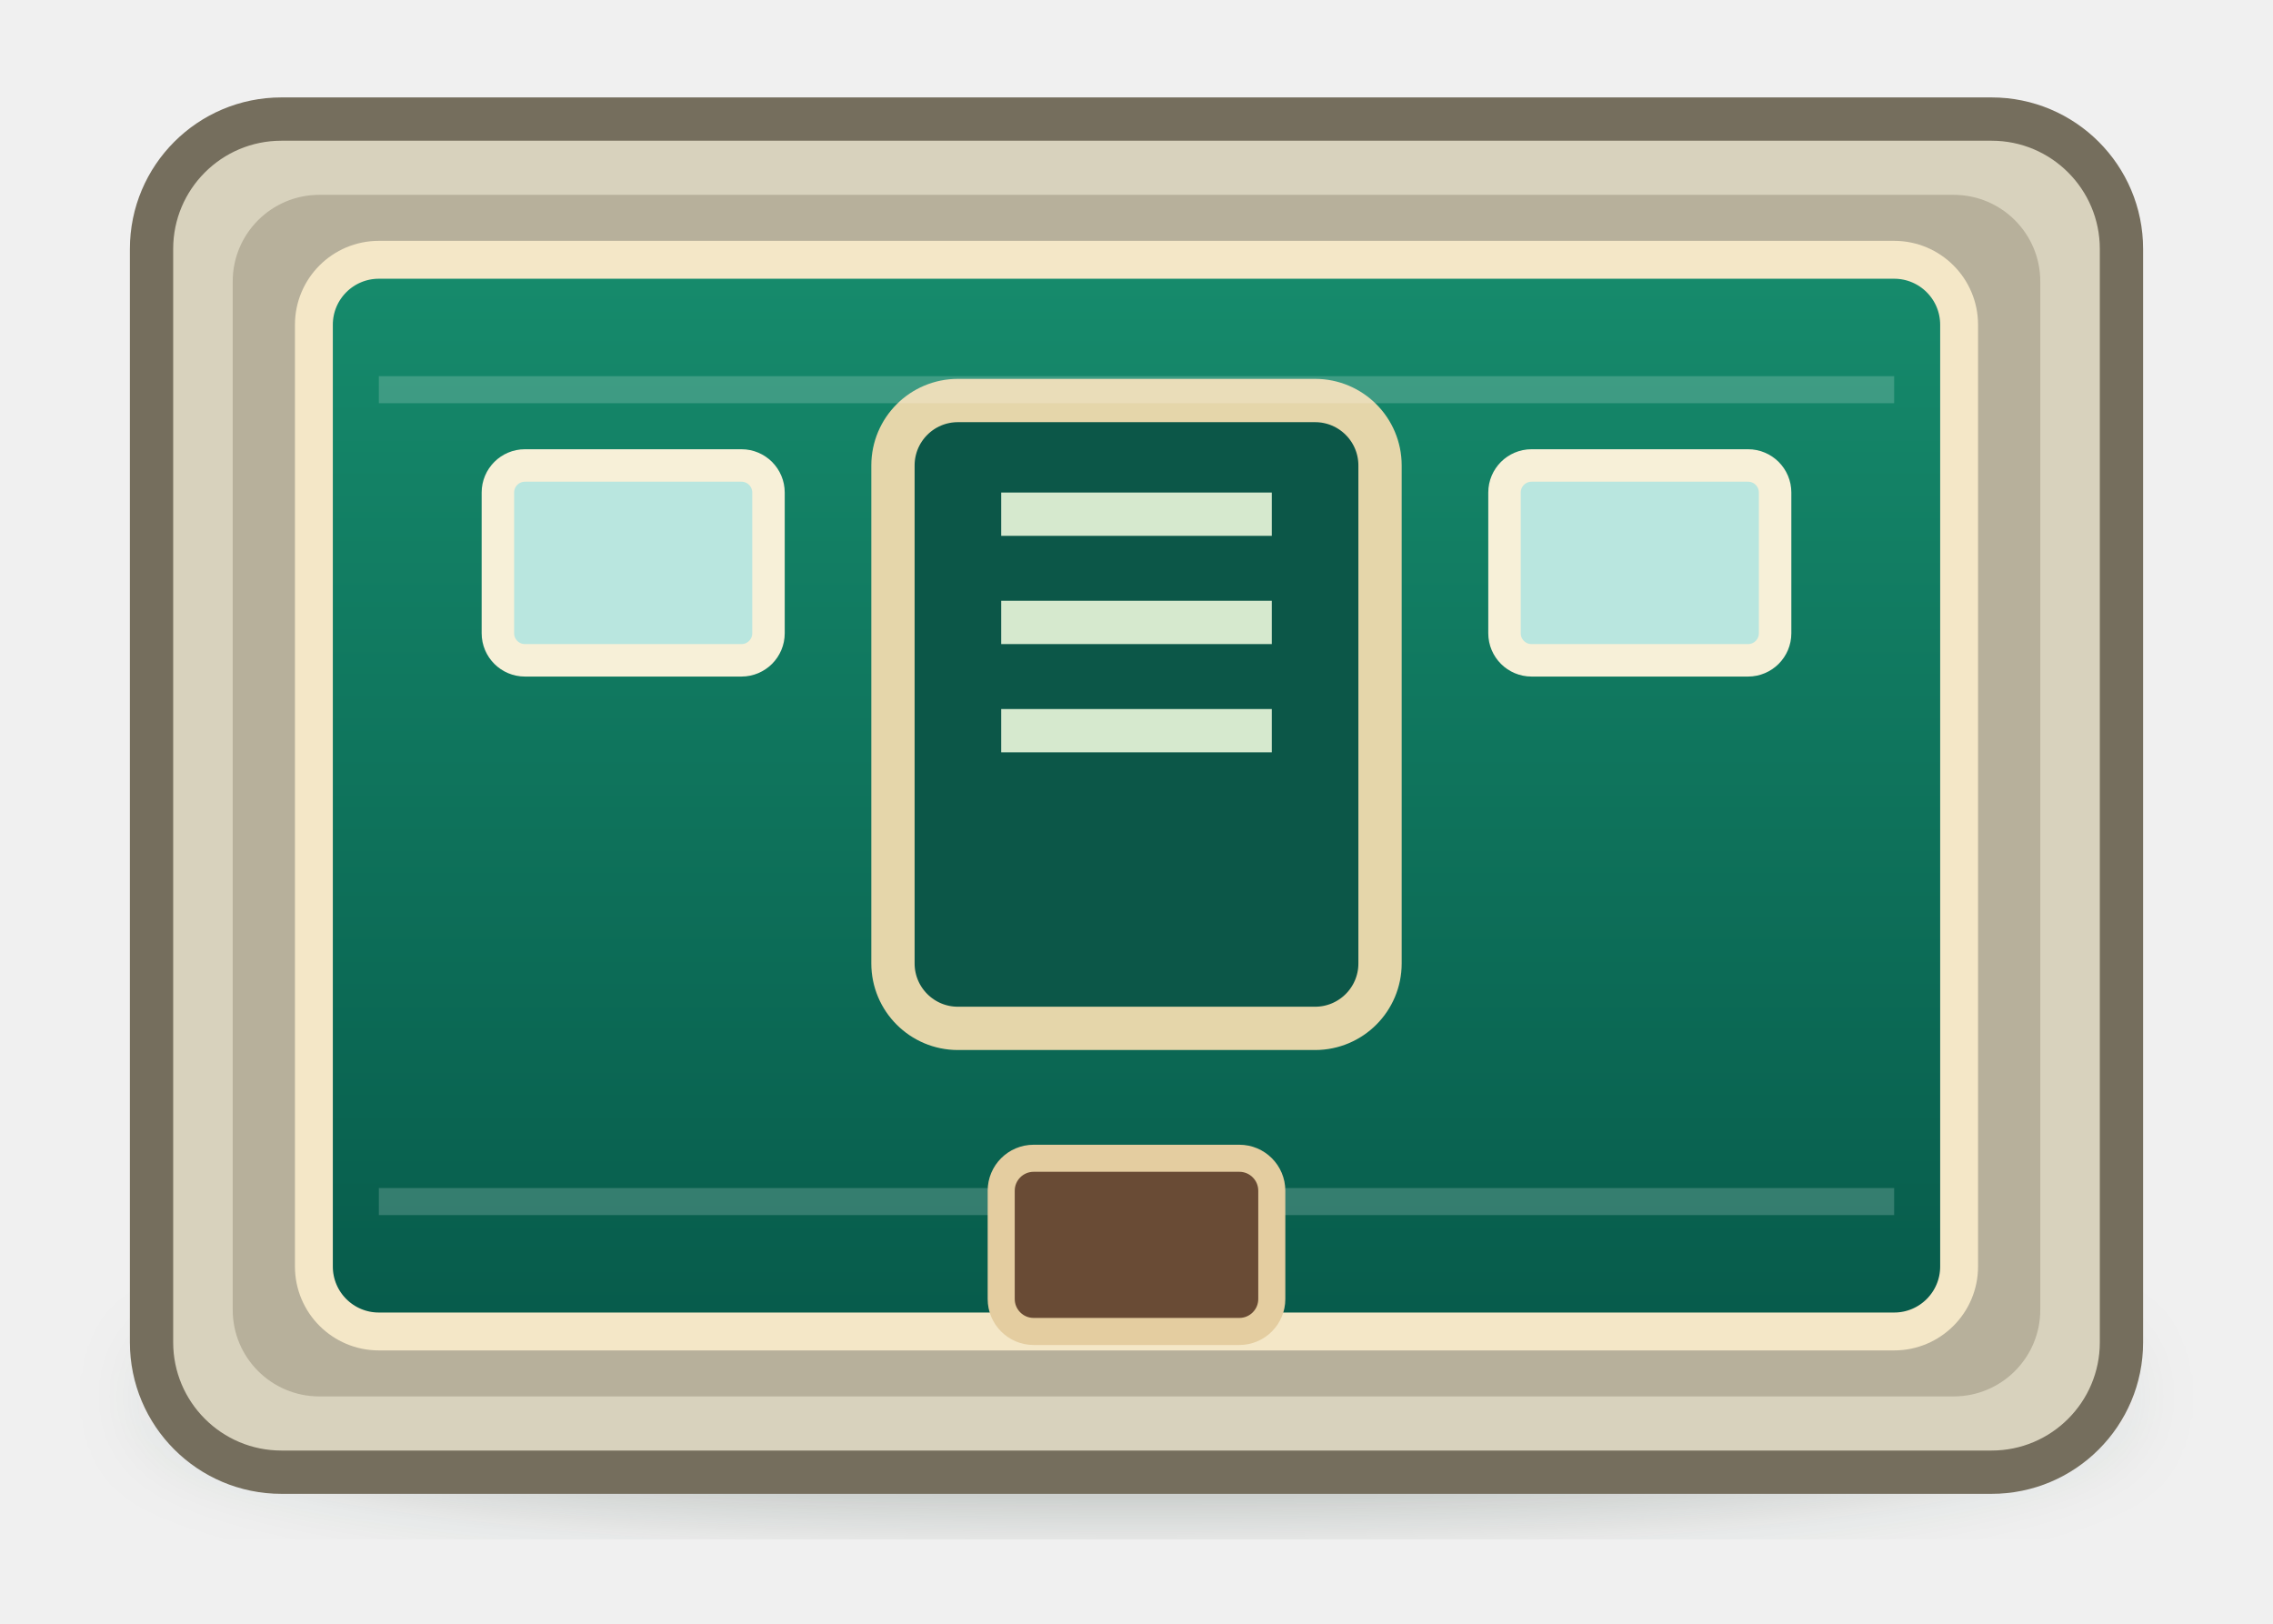
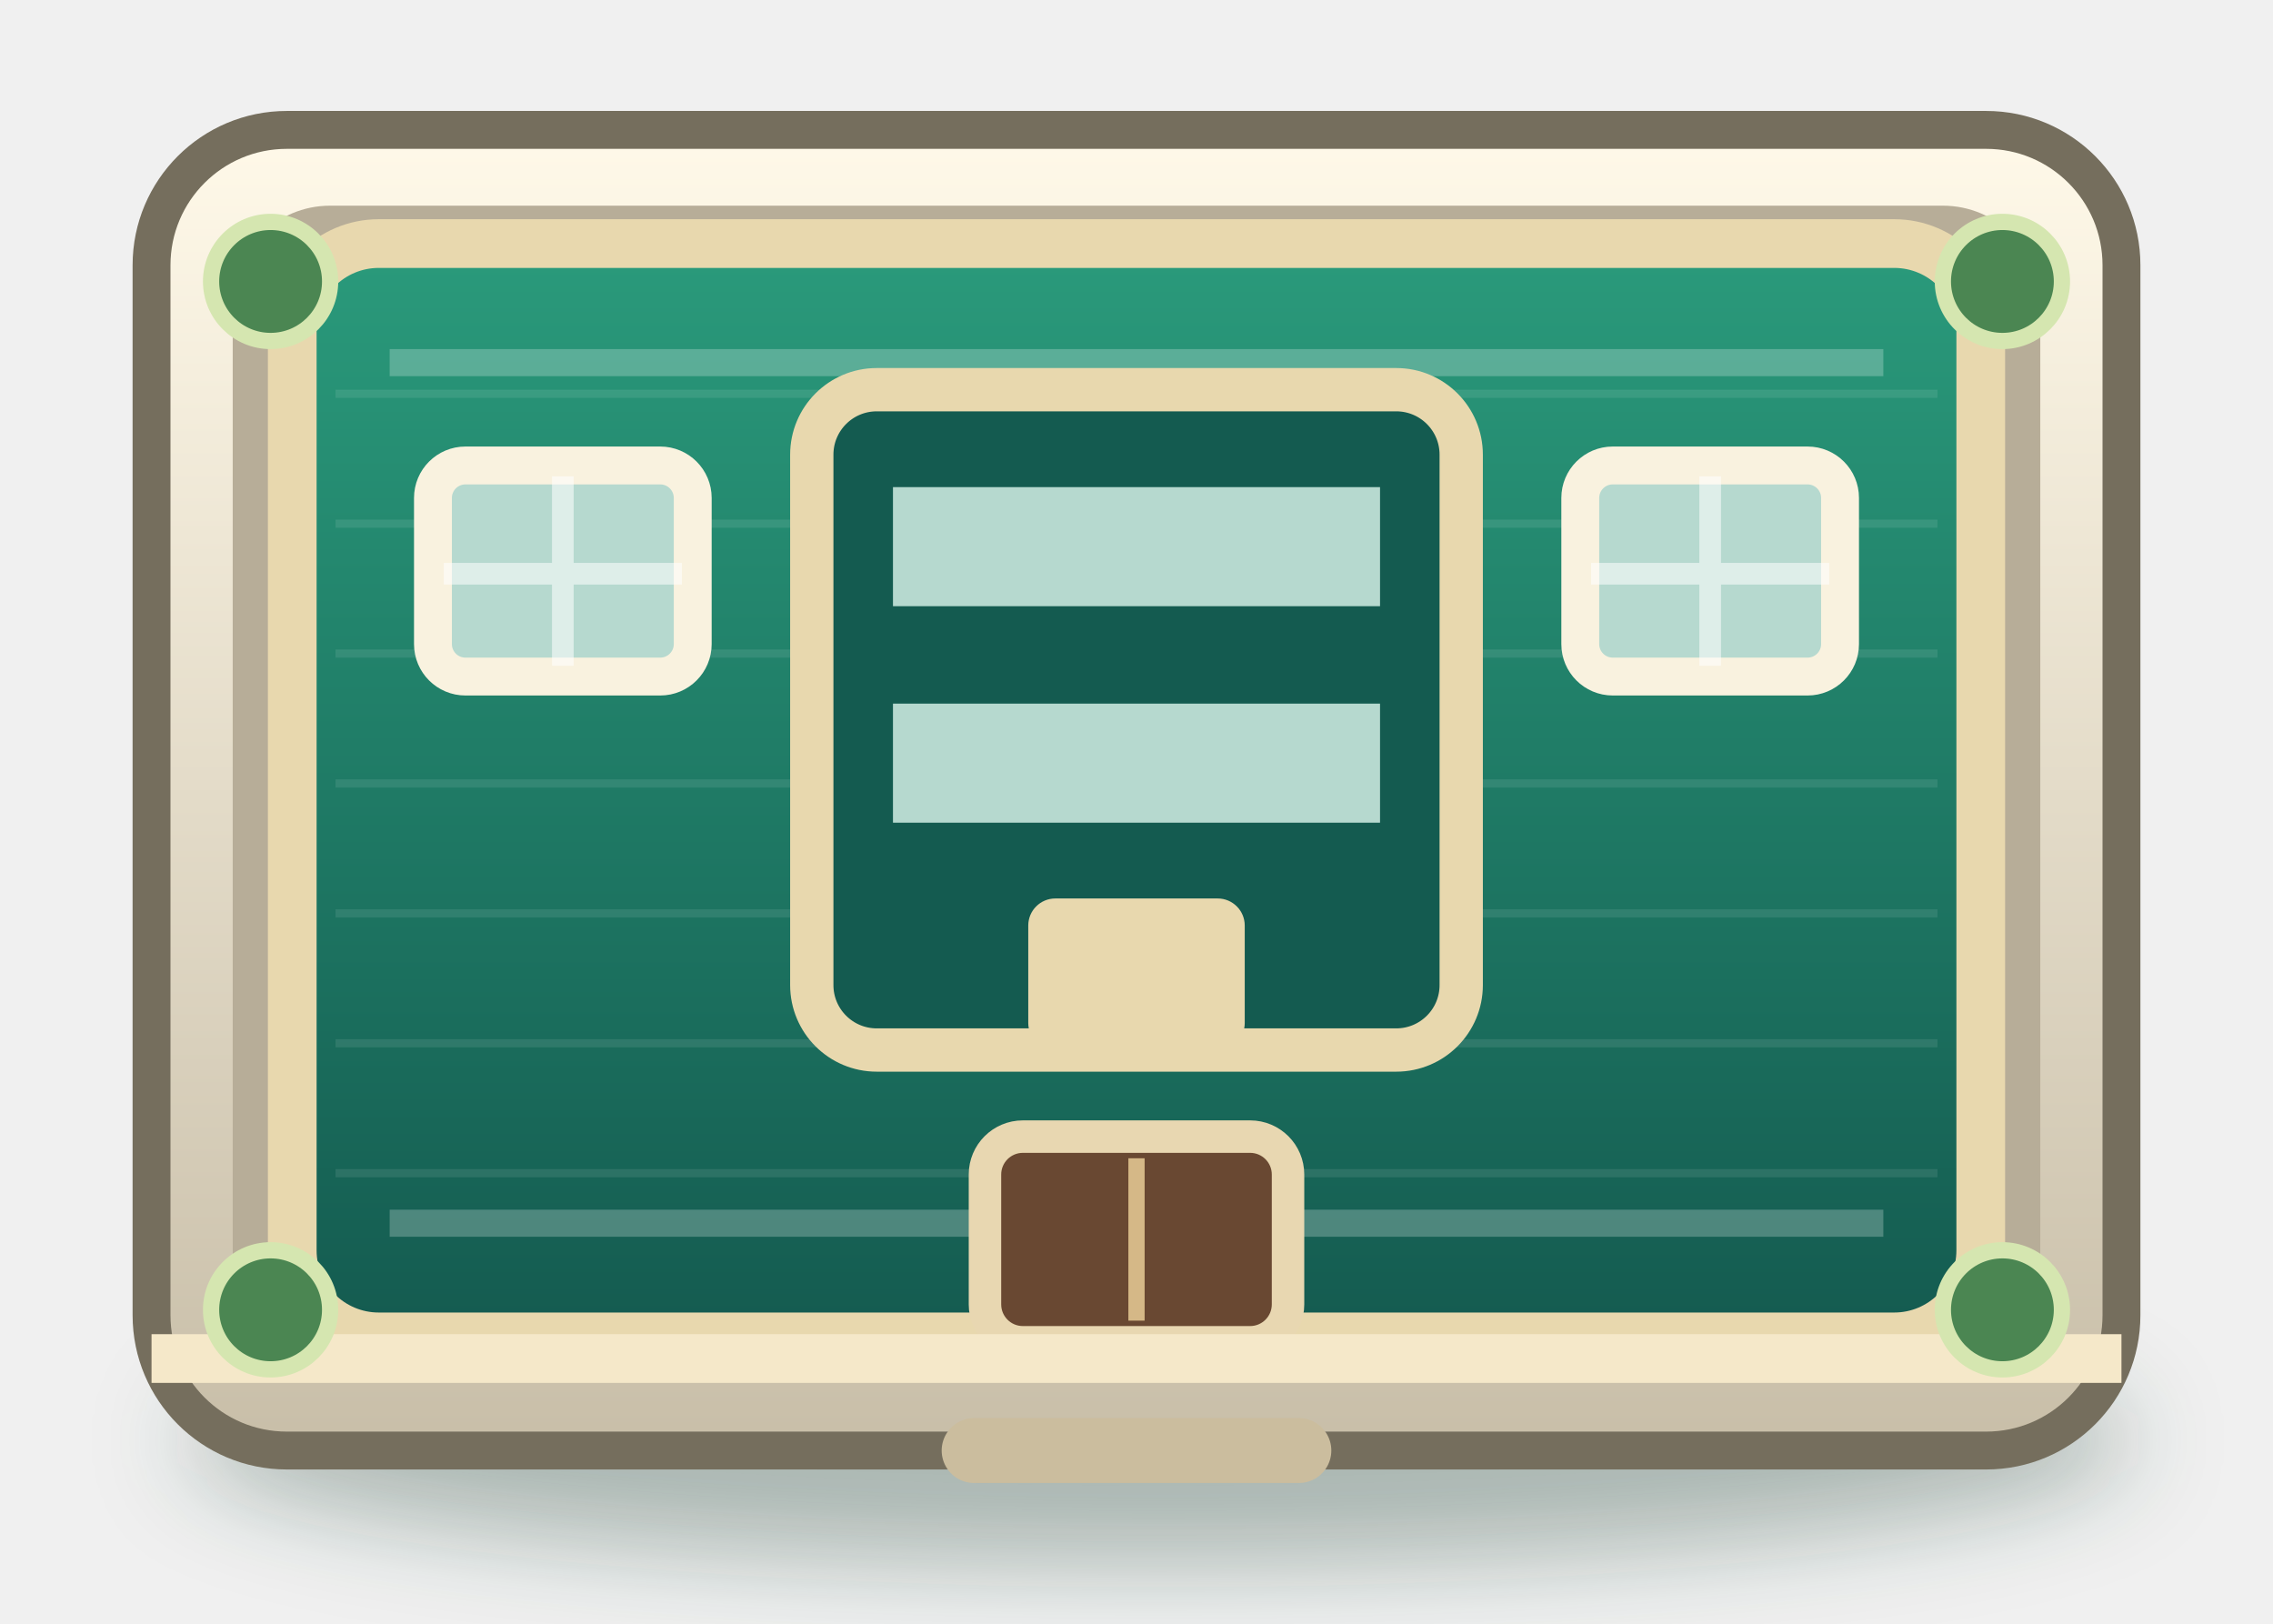
<svg xmlns="http://www.w3.org/2000/svg" width="420" height="300" viewBox="0 0 420 300">
  <defs>
-     <linearGradient id="roof" x2="0" y2="1">
-       <stop stop-color="#168b6c" />
-       <stop offset="1" stop-color="#075b4b" />
+     <linearGradient id="roof" x1="0" y1="0" x2="0" y2="1">
+       <stop stop-color="#2a9a7b" />
+       <stop offset="1" stop-color="#145b50" />
    </linearGradient>
-     <filter id="s">
-       <feGaussianBlur stdDeviation="8" />
+     <linearGradient id="wall" x2="0" y2="1">
+       <stop stop-color="#fff9e9" />
+       <stop offset="1" stop-color="#c8bea8" />
+     </linearGradient>
+     <filter id="shadow" x="-30%" y="-30%" width="160%" height="180%">
+       <feGaussianBlur stdDeviation="9" />
    </filter>
+     <pattern id="lines" width="24" height="24" patternUnits="userSpaceOnUse">
+       <path d="M0 0H24" stroke="#fff" stroke-opacity=".09" stroke-width="3" />
+     </pattern>
  </defs>
-   <ellipse cx="210" cy="258" rx="180" ry="22" fill="#1b3325" opacity=".25" filter="url(#s)" />
-   <rect x="28" y="22" width="364" height="250" rx="24" fill="#d8d2bd" stroke="#756e5d" stroke-width="8" />
-   <rect x="43" y="36" width="334" height="222" rx="16" fill="#b7b09b" />
-   <rect x="58" y="48" width="304" height="198" rx="12" fill="url(#roof)" stroke="#f4e7c7" stroke-width="7" />
-   <rect x="165" y="74" width="90" height="116" rx="12" fill="#0c5748" stroke="#e5d6aa" stroke-width="8" />
-   <path d="M185 95h50M185 115h50M185 135h50" stroke="#d6e9ce" stroke-width="8" />
-   <path d="M70 72H350M70 222H350" stroke="#fff" stroke-opacity=".18" stroke-width="5" />
-   <rect x="185" y="214" width="50" height="32" rx="6" fill="#694b35" stroke="#e4cda0" stroke-width="5" />
-   <rect x="92" y="86" width="50" height="36" rx="5" fill="#b9e6df" stroke="#f7f0d8" stroke-width="6" />
-   <rect x="278" y="86" width="50" height="36" rx="5" fill="#b9e6df" stroke="#f7f0d8" stroke-width="6" />
+   <ellipse cx="214" cy="266" rx="180" ry="23" fill="#183d2d" opacity=".32" filter="url(#shadow)" />
+   <path d="M34 58Q34 26 66 26H354Q386 26 386 58V238Q386 270 354 270H66Q34 270 34 238Z" fill="#8c8777" opacity=".45" />
+   <rect x="28" y="24" width="364" height="244" rx="25" fill="url(#wall)" stroke="#756e5d" stroke-width="7" />
+   <rect x="43" y="38" width="334" height="216" rx="18" fill="#b7ad98" />
+   <rect x="54" y="45" width="312" height="202" rx="16" fill="url(#roof)" stroke="#e8d8ae" stroke-width="9" />
+   <rect x="62" y="53" width="296" height="186" rx="12" fill="url(#lines)" />
+   <path d="M72 67H348M72 226H348" stroke="#fff" stroke-opacity=".24" stroke-width="5" />
+   <g fill="#b6d9cf" stroke="#f9f2df" stroke-width="7">
+     <rect x="80" y="86" width="48" height="39" rx="6" />
+     <rect x="292" y="86" width="48" height="39" rx="6" />
+   </g>
+   <g stroke="#fff" stroke-opacity=".55" stroke-width="4">
+     <path d="M104 88v35m-22-17h44M316 88v35m-22-17h44" />
+   </g>
+   <rect x="150" y="72" width="120" height="122" rx="12" fill="#145b50" stroke="#e8d8ae" stroke-width="8" />
+   <path d="M165 90h90v22h-90zm0 40h90v22h-90z" fill="#b6d9cf" />
+   <rect x="190" y="166" width="40" height="28" rx="5" fill="#e8d8ae" />
+   <rect x="182" y="210" width="56" height="38" rx="7" fill="#694832" stroke="#e8d7b1" stroke-width="6" />
+   <path d="M210 214v30" stroke="#d5b887" stroke-width="3" />
+   <path d="M28 251H392" stroke="#f5e8c9" stroke-width="9" />
+   <g fill="#4b8652" stroke="#d5e6b0" stroke-width="3">
+     <circle cx="50" cy="52" r="11" />
+     <circle cx="370" cy="52" r="11" />
+     <circle cx="50" cy="242" r="11" />
+     <circle cx="370" cy="242" r="11" />
+   </g>
+   <path d="M180 268h60" stroke="#cbbd9e" stroke-width="12" stroke-linecap="round" />
</svg>
